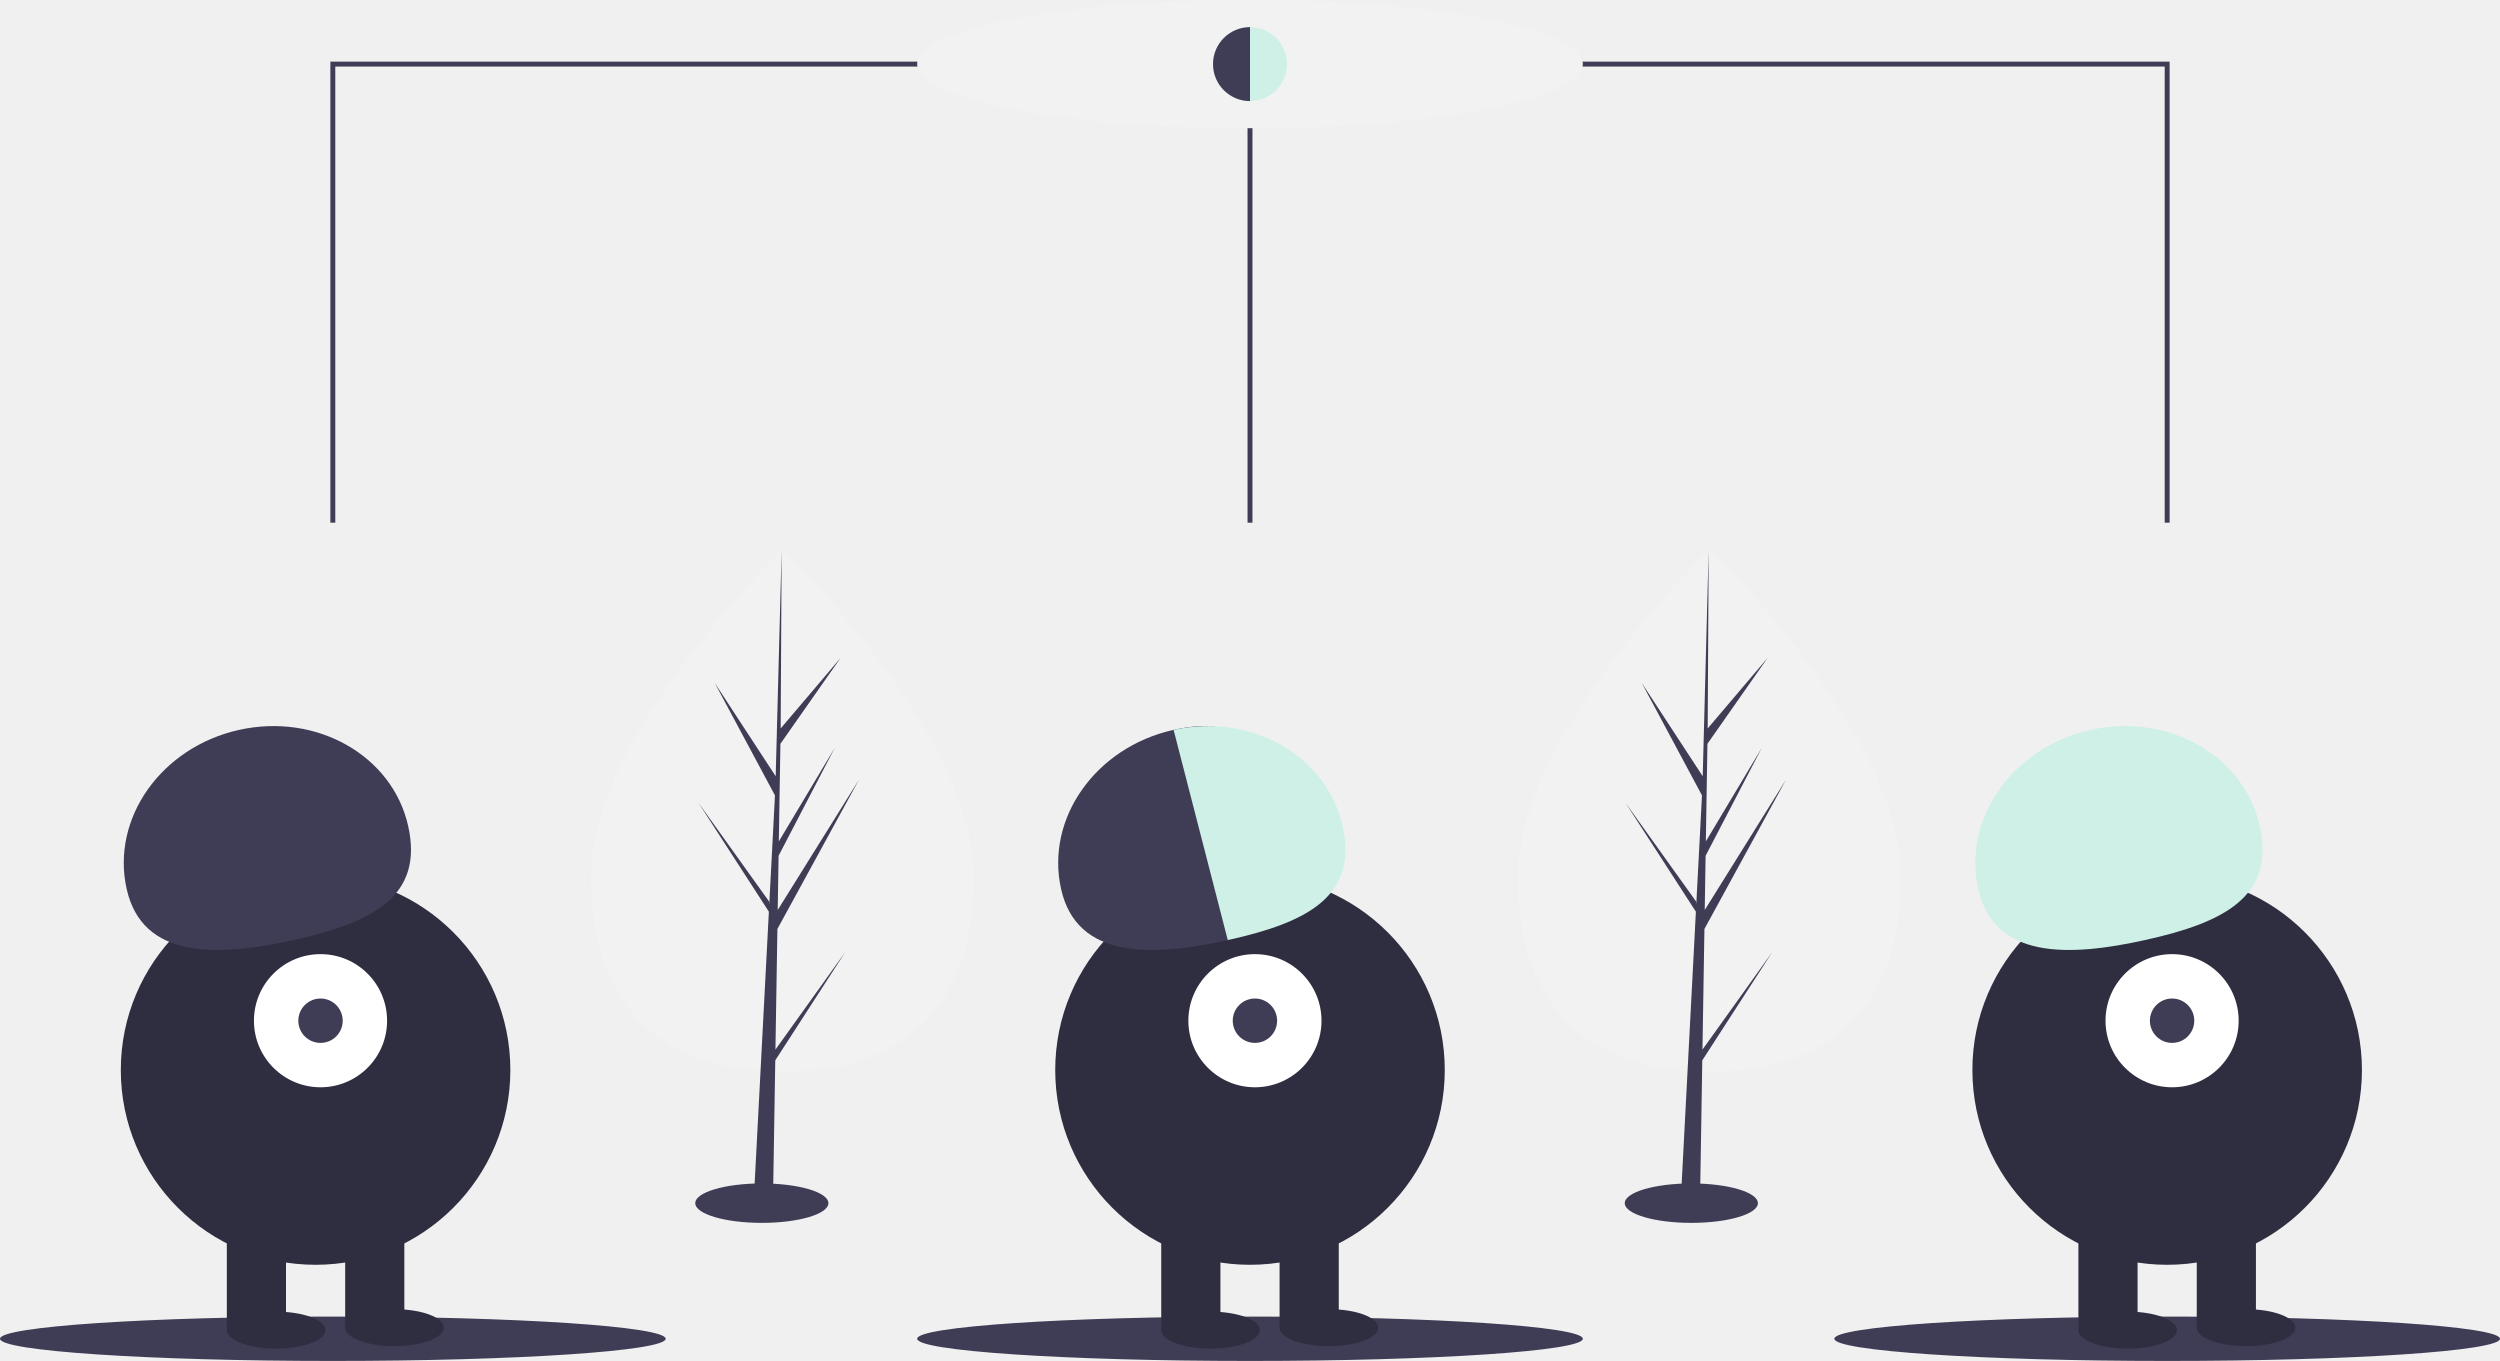
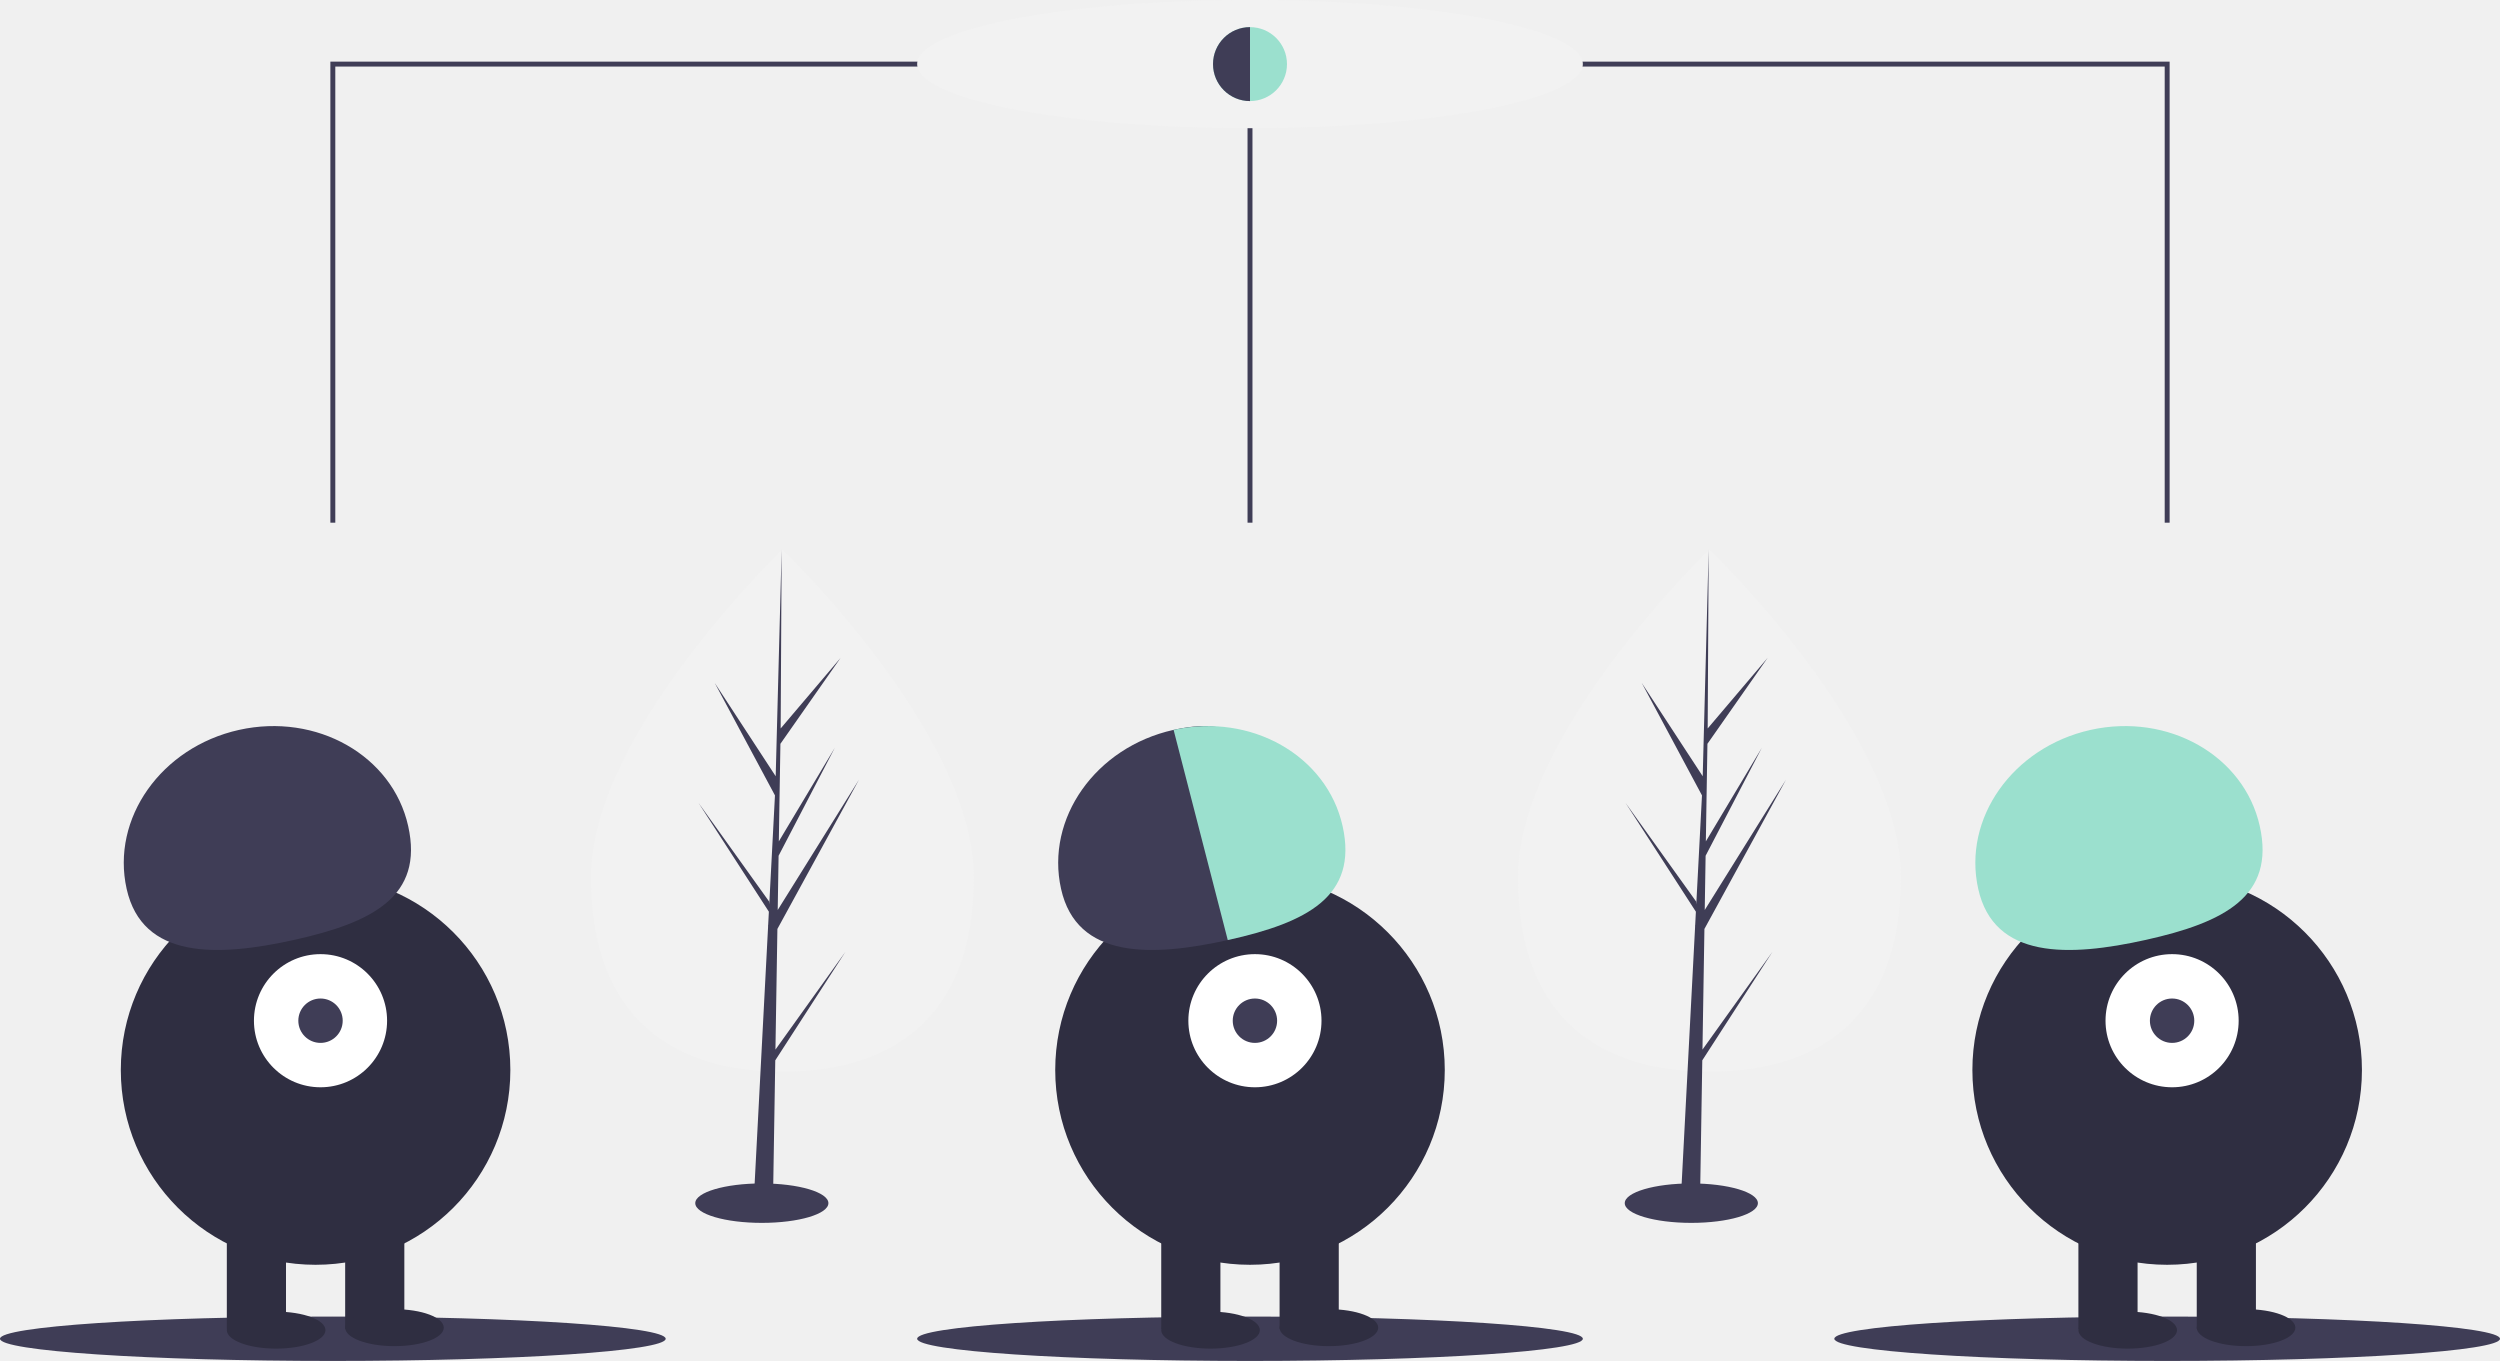
<svg xmlns="http://www.w3.org/2000/svg" id="a1a6ab8e-bf9e-489d-a5e6-48000ca178d0" data-name="Layer 1" width="1014" height="552" viewBox="0 0 1014 552">
  <line x1="507" y1="26" x2="507" y2="212" fill="none" stroke="#3f3d56" stroke-miterlimit="10" stroke-width="2" />
  <polyline points="135 212 135 26 879 26 879 212" fill="none" stroke="#3f3d56" stroke-miterlimit="10" stroke-width="2" />
  <ellipse cx="507" cy="26" rx="135" ry="26" fill="#f2f2f2" />
  <ellipse cx="135" cy="543" rx="135" ry="9" fill="#3f3d56" />
  <ellipse cx="879" cy="543" rx="135" ry="9" fill="#3f3d56" />
  <ellipse cx="507" cy="543" rx="135" ry="9" fill="#3f3d56" />
-   <circle cx="507" cy="26" r="15" fill="#cef0e7" />
+   <circle cx="507" cy="26" r="15" fill="#9be0ce" />
  <circle cx="128" cy="434" r="79" fill="#2f2e41" />
  <rect x="92" y="496" width="24" height="43" fill="#2f2e41" />
  <rect x="140" y="496" width="24" height="43" fill="#2f2e41" />
  <ellipse cx="112" cy="539.5" rx="20" ry="7.5" fill="#2f2e41" />
  <ellipse cx="160" cy="538.5" rx="20" ry="7.5" fill="#2f2e41" />
  <circle cx="130" cy="414" r="27" fill="#fff" />
  <circle cx="130" cy="414" r="9" fill="#3f3d56" />
  <path d="M144.367,534.532c-6.379-28.568,14.012-57.434,45.544-64.475s62.265,10.41,68.644,38.978-14.519,39.104-46.051,46.145S150.746,563.1,144.367,534.532Z" transform="translate(-93 -174)" fill="#3f3d56" />
  <circle cx="507" cy="434" r="79" fill="#2f2e41" />
  <rect x="471" y="496" width="24" height="43" fill="#2f2e41" />
  <rect x="519" y="496" width="24" height="43" fill="#2f2e41" />
  <ellipse cx="491" cy="539.5" rx="20" ry="7.5" fill="#2f2e41" />
  <ellipse cx="539" cy="538.5" rx="20" ry="7.5" fill="#2f2e41" />
  <circle cx="509" cy="414" r="27" fill="#fff" />
  <circle cx="509" cy="414" r="9" fill="#3f3d56" />
  <path d="M523.367,534.532c-6.379-28.568,14.012-57.434,45.544-64.475S603.621,480.432,610,509s13.037,39.139-18.495,46.18S529.746,563.1,523.367,534.532Z" transform="translate(-93 -174)" fill="#3f3d56" />
  <circle cx="879" cy="434" r="79" fill="#2f2e41" />
  <rect x="843" y="496" width="24" height="43" fill="#2f2e41" />
  <rect x="891" y="496" width="24" height="43" fill="#2f2e41" />
  <ellipse cx="863" cy="539.5" rx="20" ry="7.5" fill="#2f2e41" />
  <ellipse cx="911" cy="538.5" rx="20" ry="7.5" fill="#2f2e41" />
  <circle cx="881" cy="414" r="27" fill="#fff" />
  <circle cx="881" cy="414" r="9" fill="#3f3d56" />
-   <path d="M895.367,534.532c-6.379-28.568,14.012-57.434,45.544-64.475s62.265,10.41,68.644,38.978-14.519,39.104-46.051,46.145S901.746,563.1,895.367,534.532Z" transform="translate(-93 -174)" fill="#cef0e7" />
-   <path d="M637.555,509.035c-6.372-28.538-37.048-45.98-68.546-38.997l21.973,85.255c.174-.039.348-.075.522-.113C623.037,548.139,643.934,537.603,637.555,509.035Z" transform="translate(-93 -174)" fill="#cef0e7" />
+   <path d="M895.367,534.532c-6.379-28.568,14.012-57.434,45.544-64.475s62.265,10.41,68.644,38.978-14.519,39.104-46.051,46.145S901.746,563.1,895.367,534.532Z" transform="translate(-93 -174)" fill="#9be0ce" />
+   <path d="M637.555,509.035c-6.372-28.538-37.048-45.98-68.546-38.997l21.973,85.255c.174-.039.348-.075.522-.113C623.037,548.139,643.934,537.603,637.555,509.035Z" transform="translate(-93 -174)" fill="#9be0ce" />
  <path d="M585,200a15,15,0,0,0,15,15V185A15,15,0,0,0,585,200Z" transform="translate(-93 -174)" fill="#3f3d56" />
  <path d="M488,529.766c0,58.481-34.766,78.9-77.652,78.9s-77.652-20.419-77.652-78.9,77.652-132.878,77.652-132.878S488,471.285,488,529.766Z" transform="translate(-93 -174)" fill="#f2f2f2" />
  <polygon points="314.519 425.72 315.314 376.777 348.412 316.227 315.439 369.099 315.797 347.092 338.607 303.285 315.891 341.268 315.891 341.268 316.534 301.688 340.96 266.812 316.635 295.464 317.037 222.888 314.512 318.966 314.72 315.002 289.886 276.99 314.322 322.611 312.008 366.815 311.939 365.642 283.309 325.639 311.852 369.787 311.563 375.315 311.511 375.398 311.535 375.852 305.664 488.003 313.507 488.003 314.449 430.075 342.921 386.035 314.519 425.72" fill="#3f3d56" />
  <ellipse cx="309" cy="488" rx="27" ry="8" fill="#3f3d56" />
  <path d="M864,529.766c0,58.481-34.766,78.9-77.652,78.9s-77.652-20.419-77.652-78.9,77.652-132.878,77.652-132.878S864,471.285,864,529.766Z" transform="translate(-93 -174)" fill="#f2f2f2" />
  <polygon points="690.519 425.72 691.314 376.777 724.412 316.227 691.439 369.099 691.797 347.092 714.607 303.285 691.891 341.268 691.891 341.268 692.534 301.688 716.96 266.812 692.635 295.464 693.037 222.888 690.512 318.966 690.72 315.002 665.886 276.99 690.322 322.611 688.008 366.815 687.939 365.642 659.309 325.639 687.852 369.787 687.563 375.315 687.511 375.398 687.535 375.852 681.664 488.003 689.507 488.003 690.449 430.075 718.921 386.035 690.519 425.72" fill="#3f3d56" />
  <ellipse cx="686" cy="488" rx="27" ry="8" fill="#3f3d56" />
</svg>
